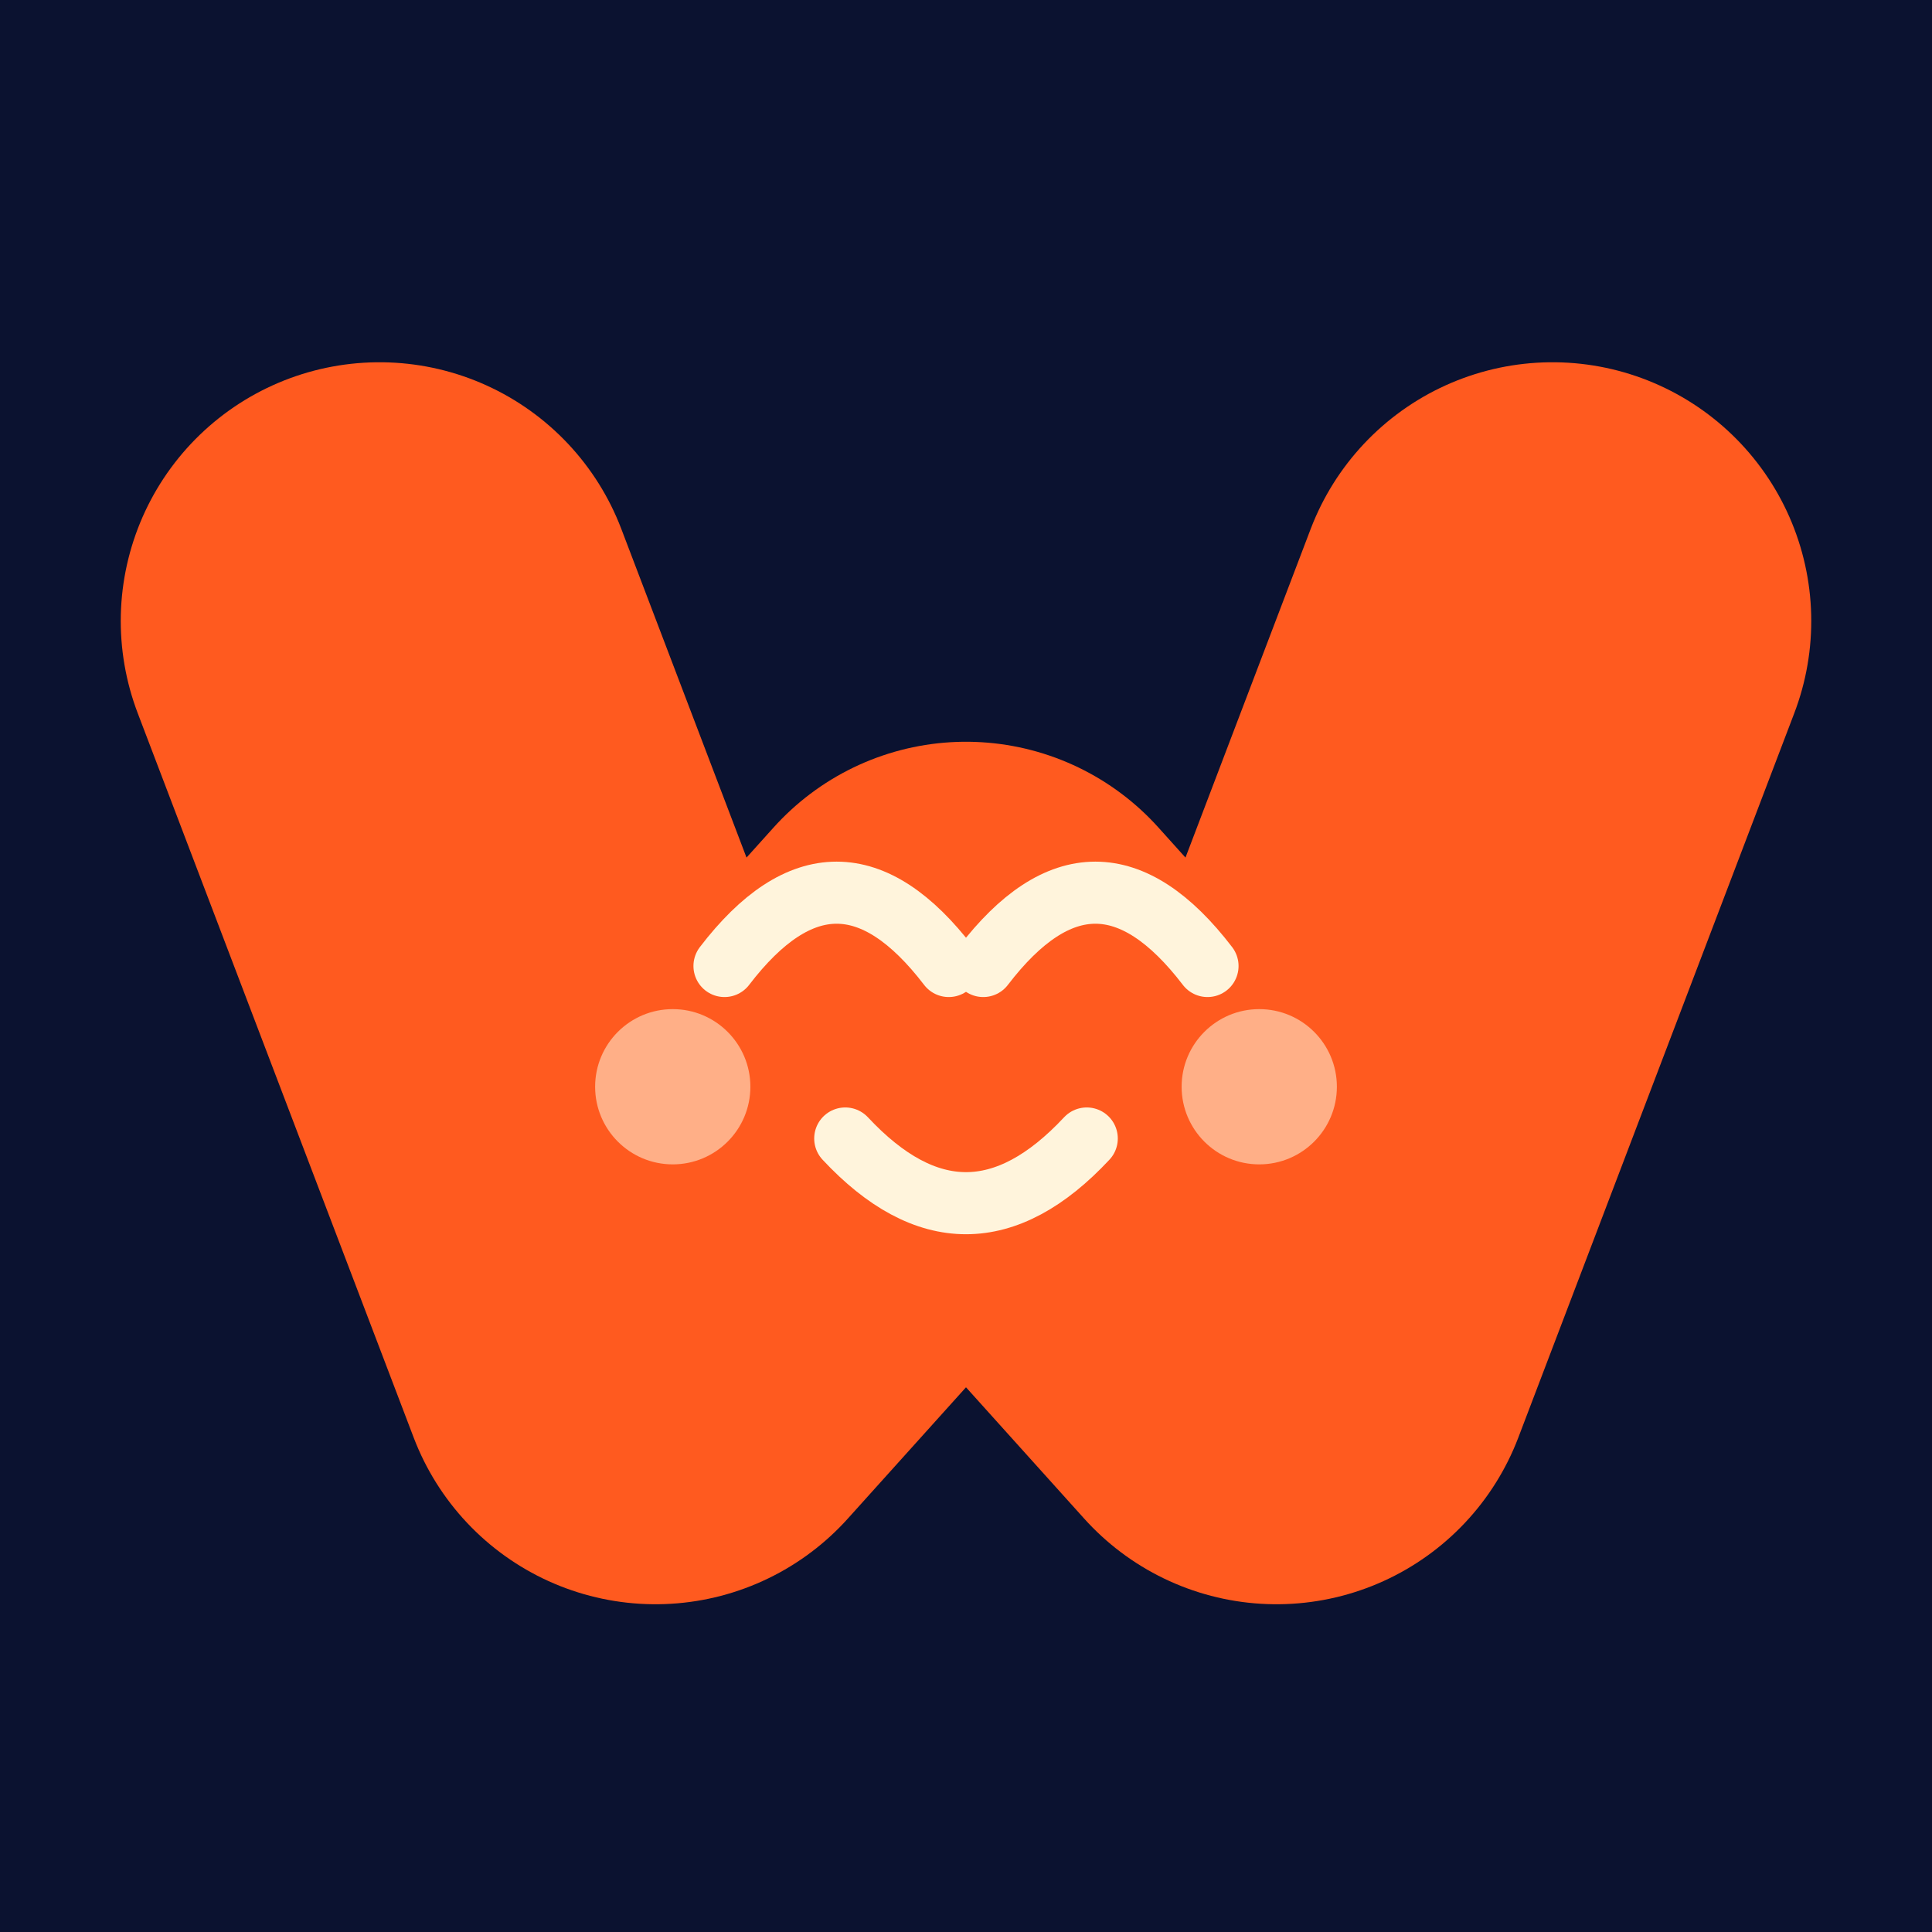
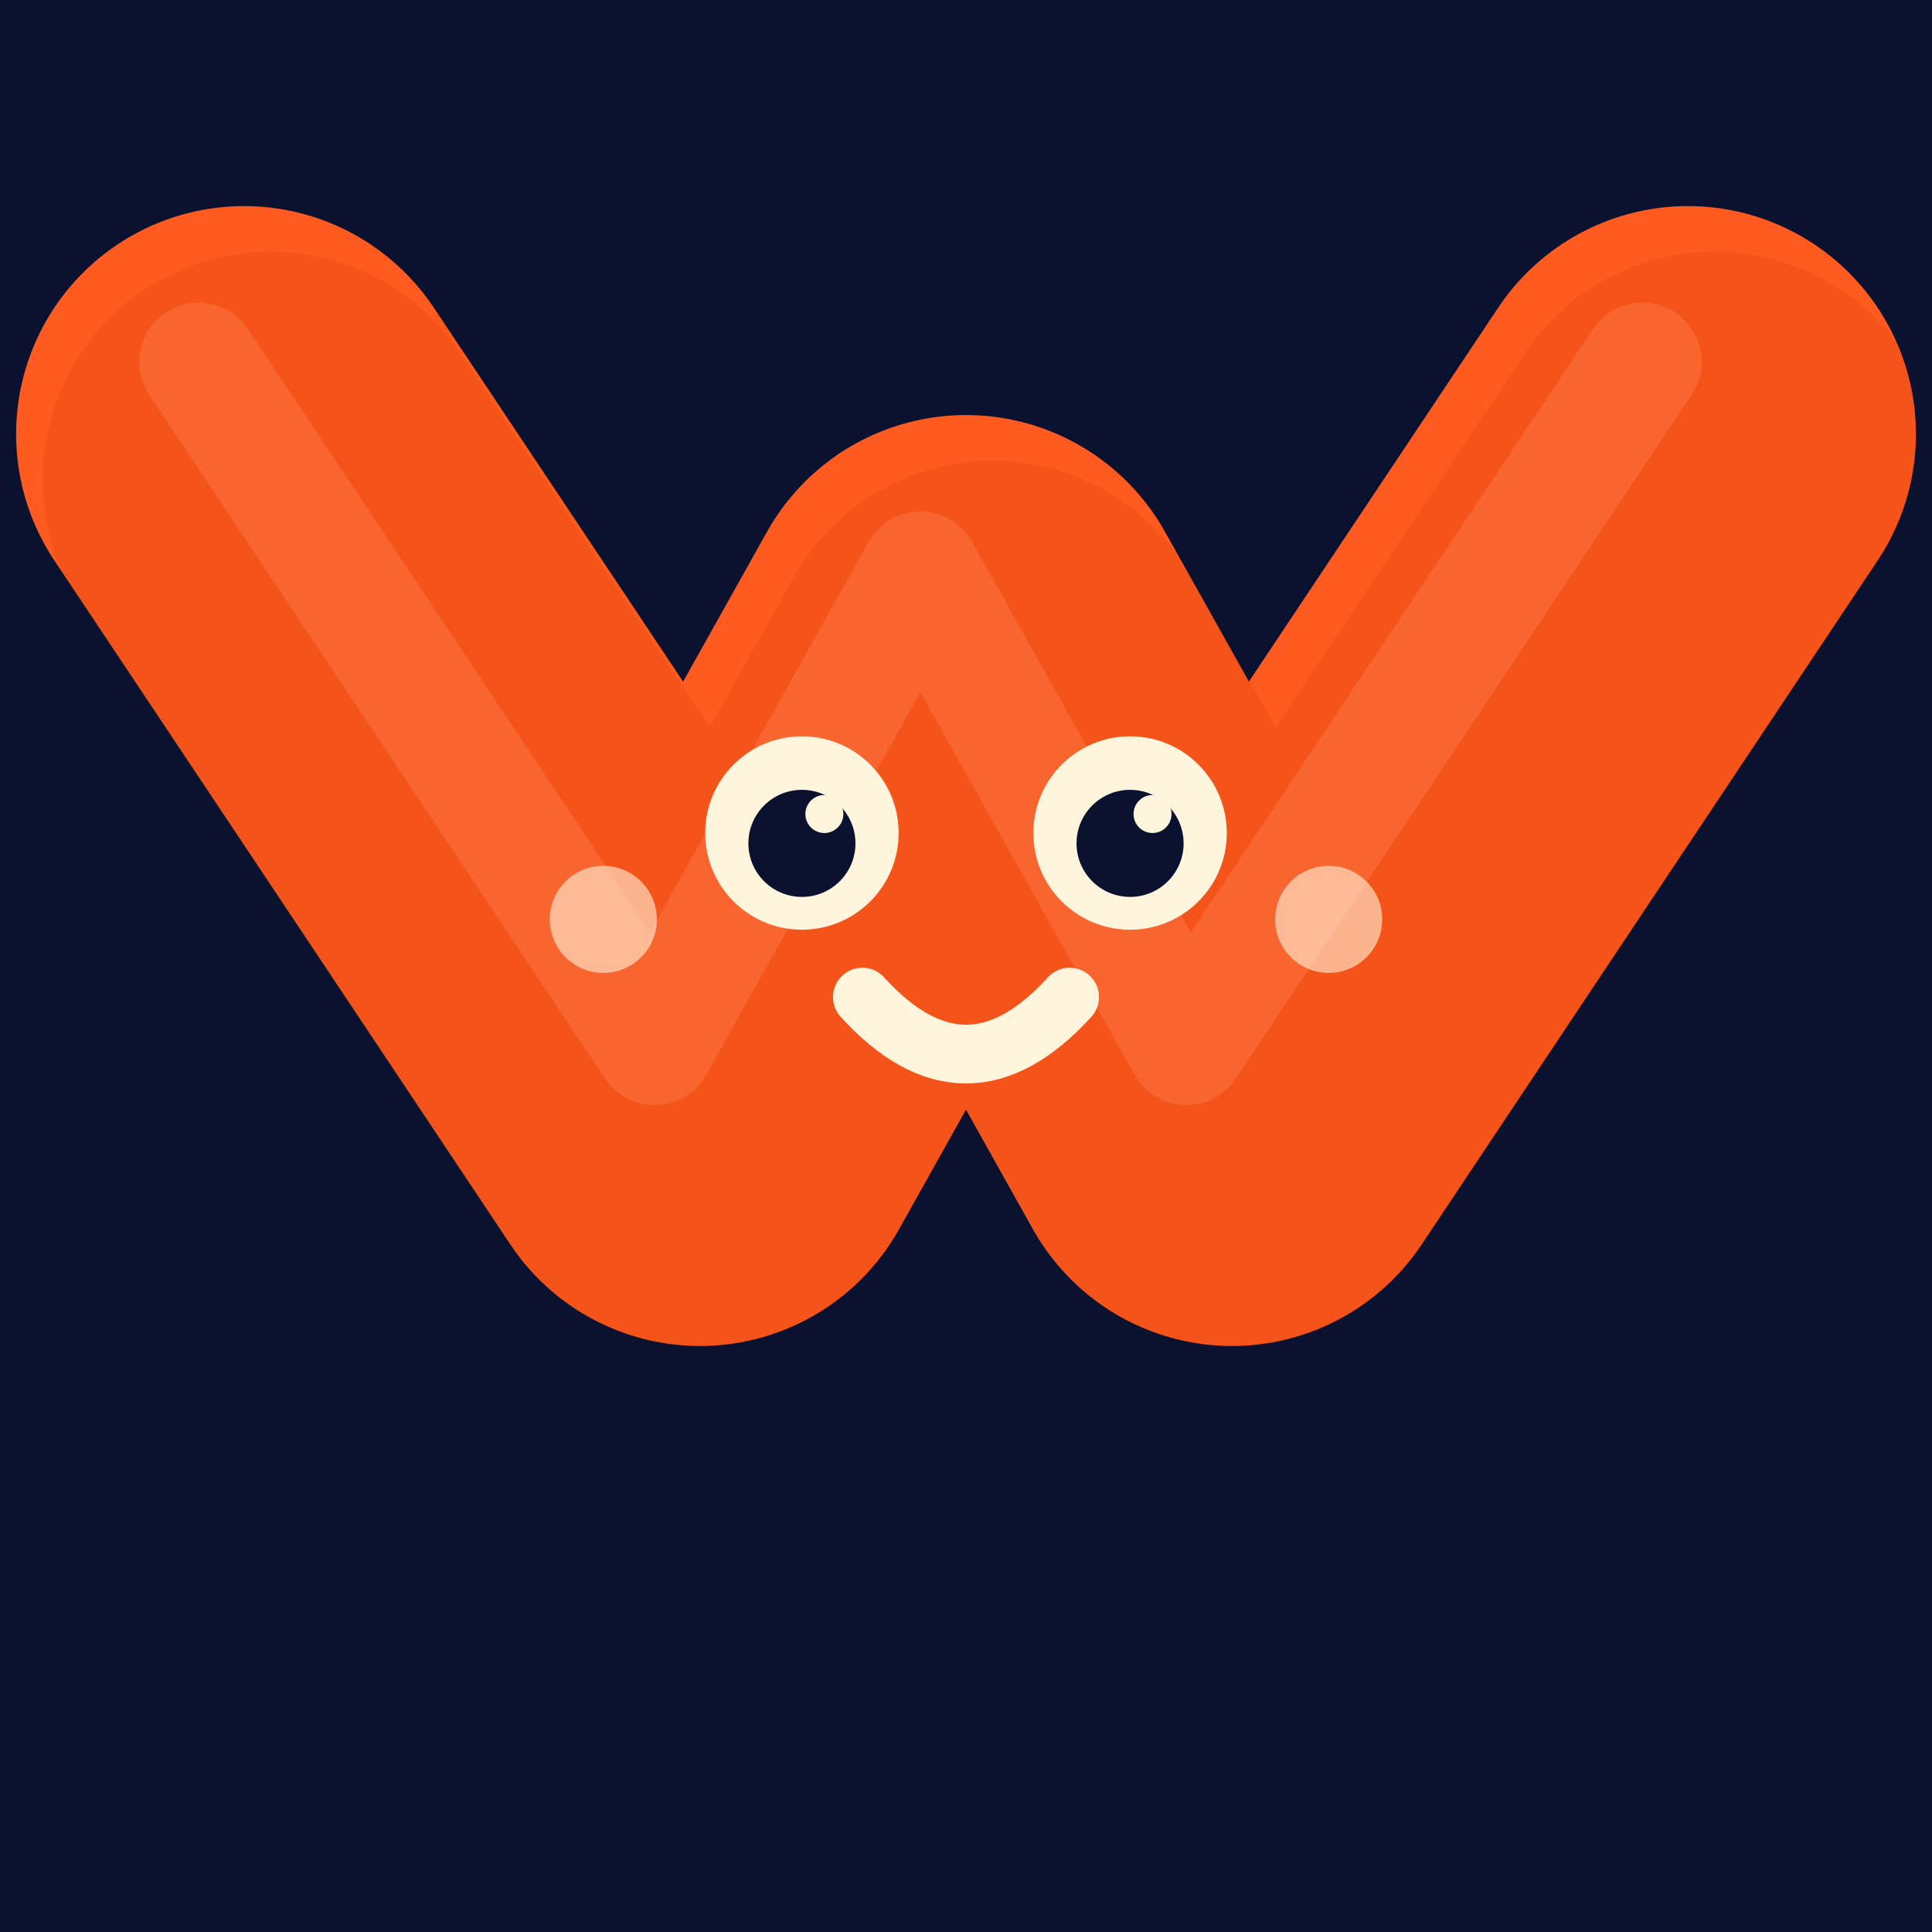
- <svg xmlns="http://www.w3.org/2000/svg" width="64" height="64" viewBox="14 12 112 112" role="img" aria-label="WOVI">
-   <rect x="14" y="12" width="112" height="112" rx="0" fill="#0B1230" />
-   <g>
-     <path d="M36 48 L52 90 L70 70 L88 90 L104 48" fill="none" stroke="#FF5A1F" stroke-width="30" stroke-linecap="round" stroke-linejoin="round" />
-     <circle cx="53" cy="75" r="4.5" fill="#FFF4DC" opacity="0.55" />
-     <circle cx="87" cy="75" r="4.5" fill="#FFF4DC" opacity="0.55" />
-     <g fill="none" stroke="#FFF4DC" stroke-width="3.6" stroke-linecap="round" stroke-linejoin="round">
-       <path d="M56 68 Q62.5 59.5 69 68" />
-       <path d="M71 68 Q77.5 59.5 84 68" />
-       <path d="M63 78 Q70 85.5 77 78" />
+ <svg xmlns="http://www.w3.org/2000/svg" width="64" height="64" viewBox="14 8 132 132" role="img" aria-label="WOVI">
+   <rect x="14" y="8" width="132" height="132" rx="0" fill="#0B1230" />
+   <g transform="translate(80 74) scale(1.18) translate(-80 -74)">
+     <g transform="translate(20.6 -14) scale(1.1)">
+       <defs>
+         <mask id="ai-_R_0_" maskUnits="userSpaceOnUse" x="-40" y="-40" width="240" height="240">
+           <path d="M16 52 L40 88 L54 63 L68 88 L92 52" stroke="#fff" stroke-width="24" fill="none" stroke-linecap="round" stroke-linejoin="round" />
+         </mask>
+       </defs>
+       <path d="M16 52 L40 88 L54 63 L68 88 L92 52" stroke="#FF5A1F" stroke-width="24" fill="none" stroke-linecap="round" stroke-linejoin="round" />
+       <g mask="url(#ai-_R_0_)">
+         <path d="M16 52 L40 88 L54 63 L68 88 L92 52" stroke="#D9430F" stroke-width="24" fill="none" stroke-linecap="round" stroke-linejoin="round" transform="translate(1.4 2.4)" opacity="0.28" />
+         <path d="M16 52 L40 88 L54 63 L68 88 L92 52" stroke="#FF8A5C" stroke-width="6.24" fill="none" stroke-linecap="round" stroke-linejoin="round" transform="translate(-2.4 -3.8)" opacity="0.32" />
+       </g>
+     </g>
+     <g class="wovi-face">
+       <g class="wovi-eye">
+         <circle cx="70.5" cy="66.3" r="5.6" fill="#FFF4DC" />
+         <circle class="wovi-pupil" cx="70.5" cy="66.9" r="3.1" fill="#0B1230" />
+         <circle cx="71.8" cy="65.2" r="1.1" fill="#FFF4DC" />
+       </g>
+       <g class="wovi-eye">
+         <circle cx="89.5" cy="66.3" r="5.6" fill="#FFF4DC" />
+         <circle class="wovi-pupil" cx="89.5" cy="66.9" r="3.1" fill="#0B1230" />
+         <circle cx="90.8" cy="65.2" r="1.1" fill="#FFF4DC" />
+       </g>
+       <path d="M74 75.8 q6 6.6 12 0" fill="none" stroke="#FFF4DC" stroke-width="3.4" stroke-linecap="round" stroke-linejoin="round" />
+       <circle cx="59" cy="71.3" r="3.1" fill="#FFF4DC" opacity="0.6" />
+       <circle cx="101" cy="71.3" r="3.1" fill="#FFF4DC" opacity="0.6" />
    </g>
  </g>
</svg>
